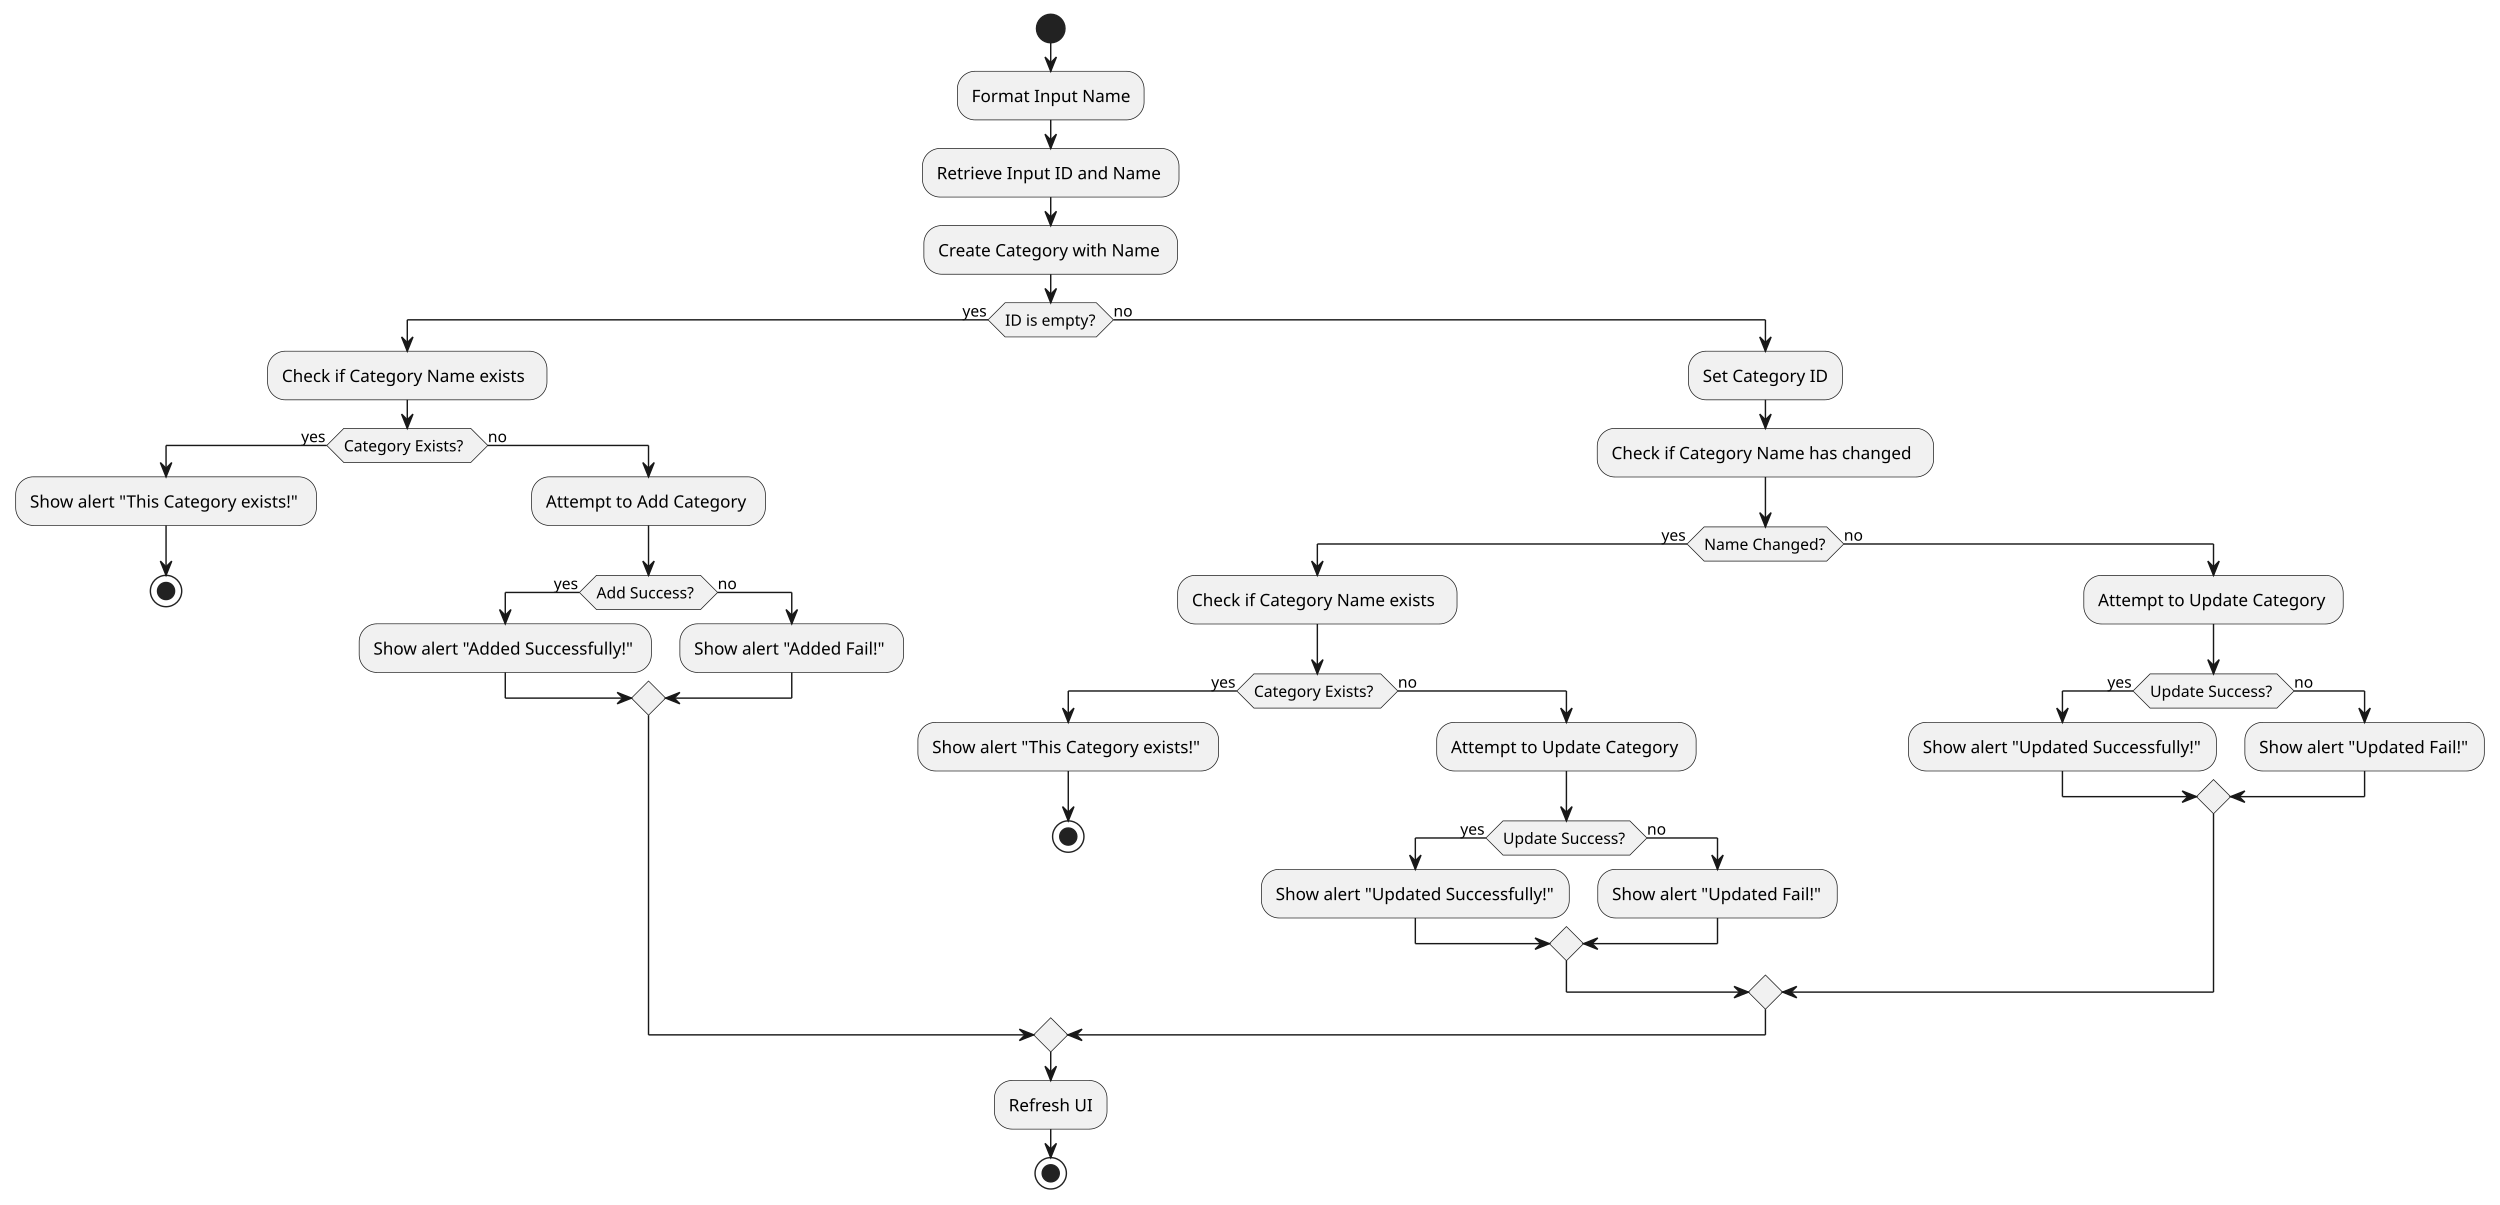
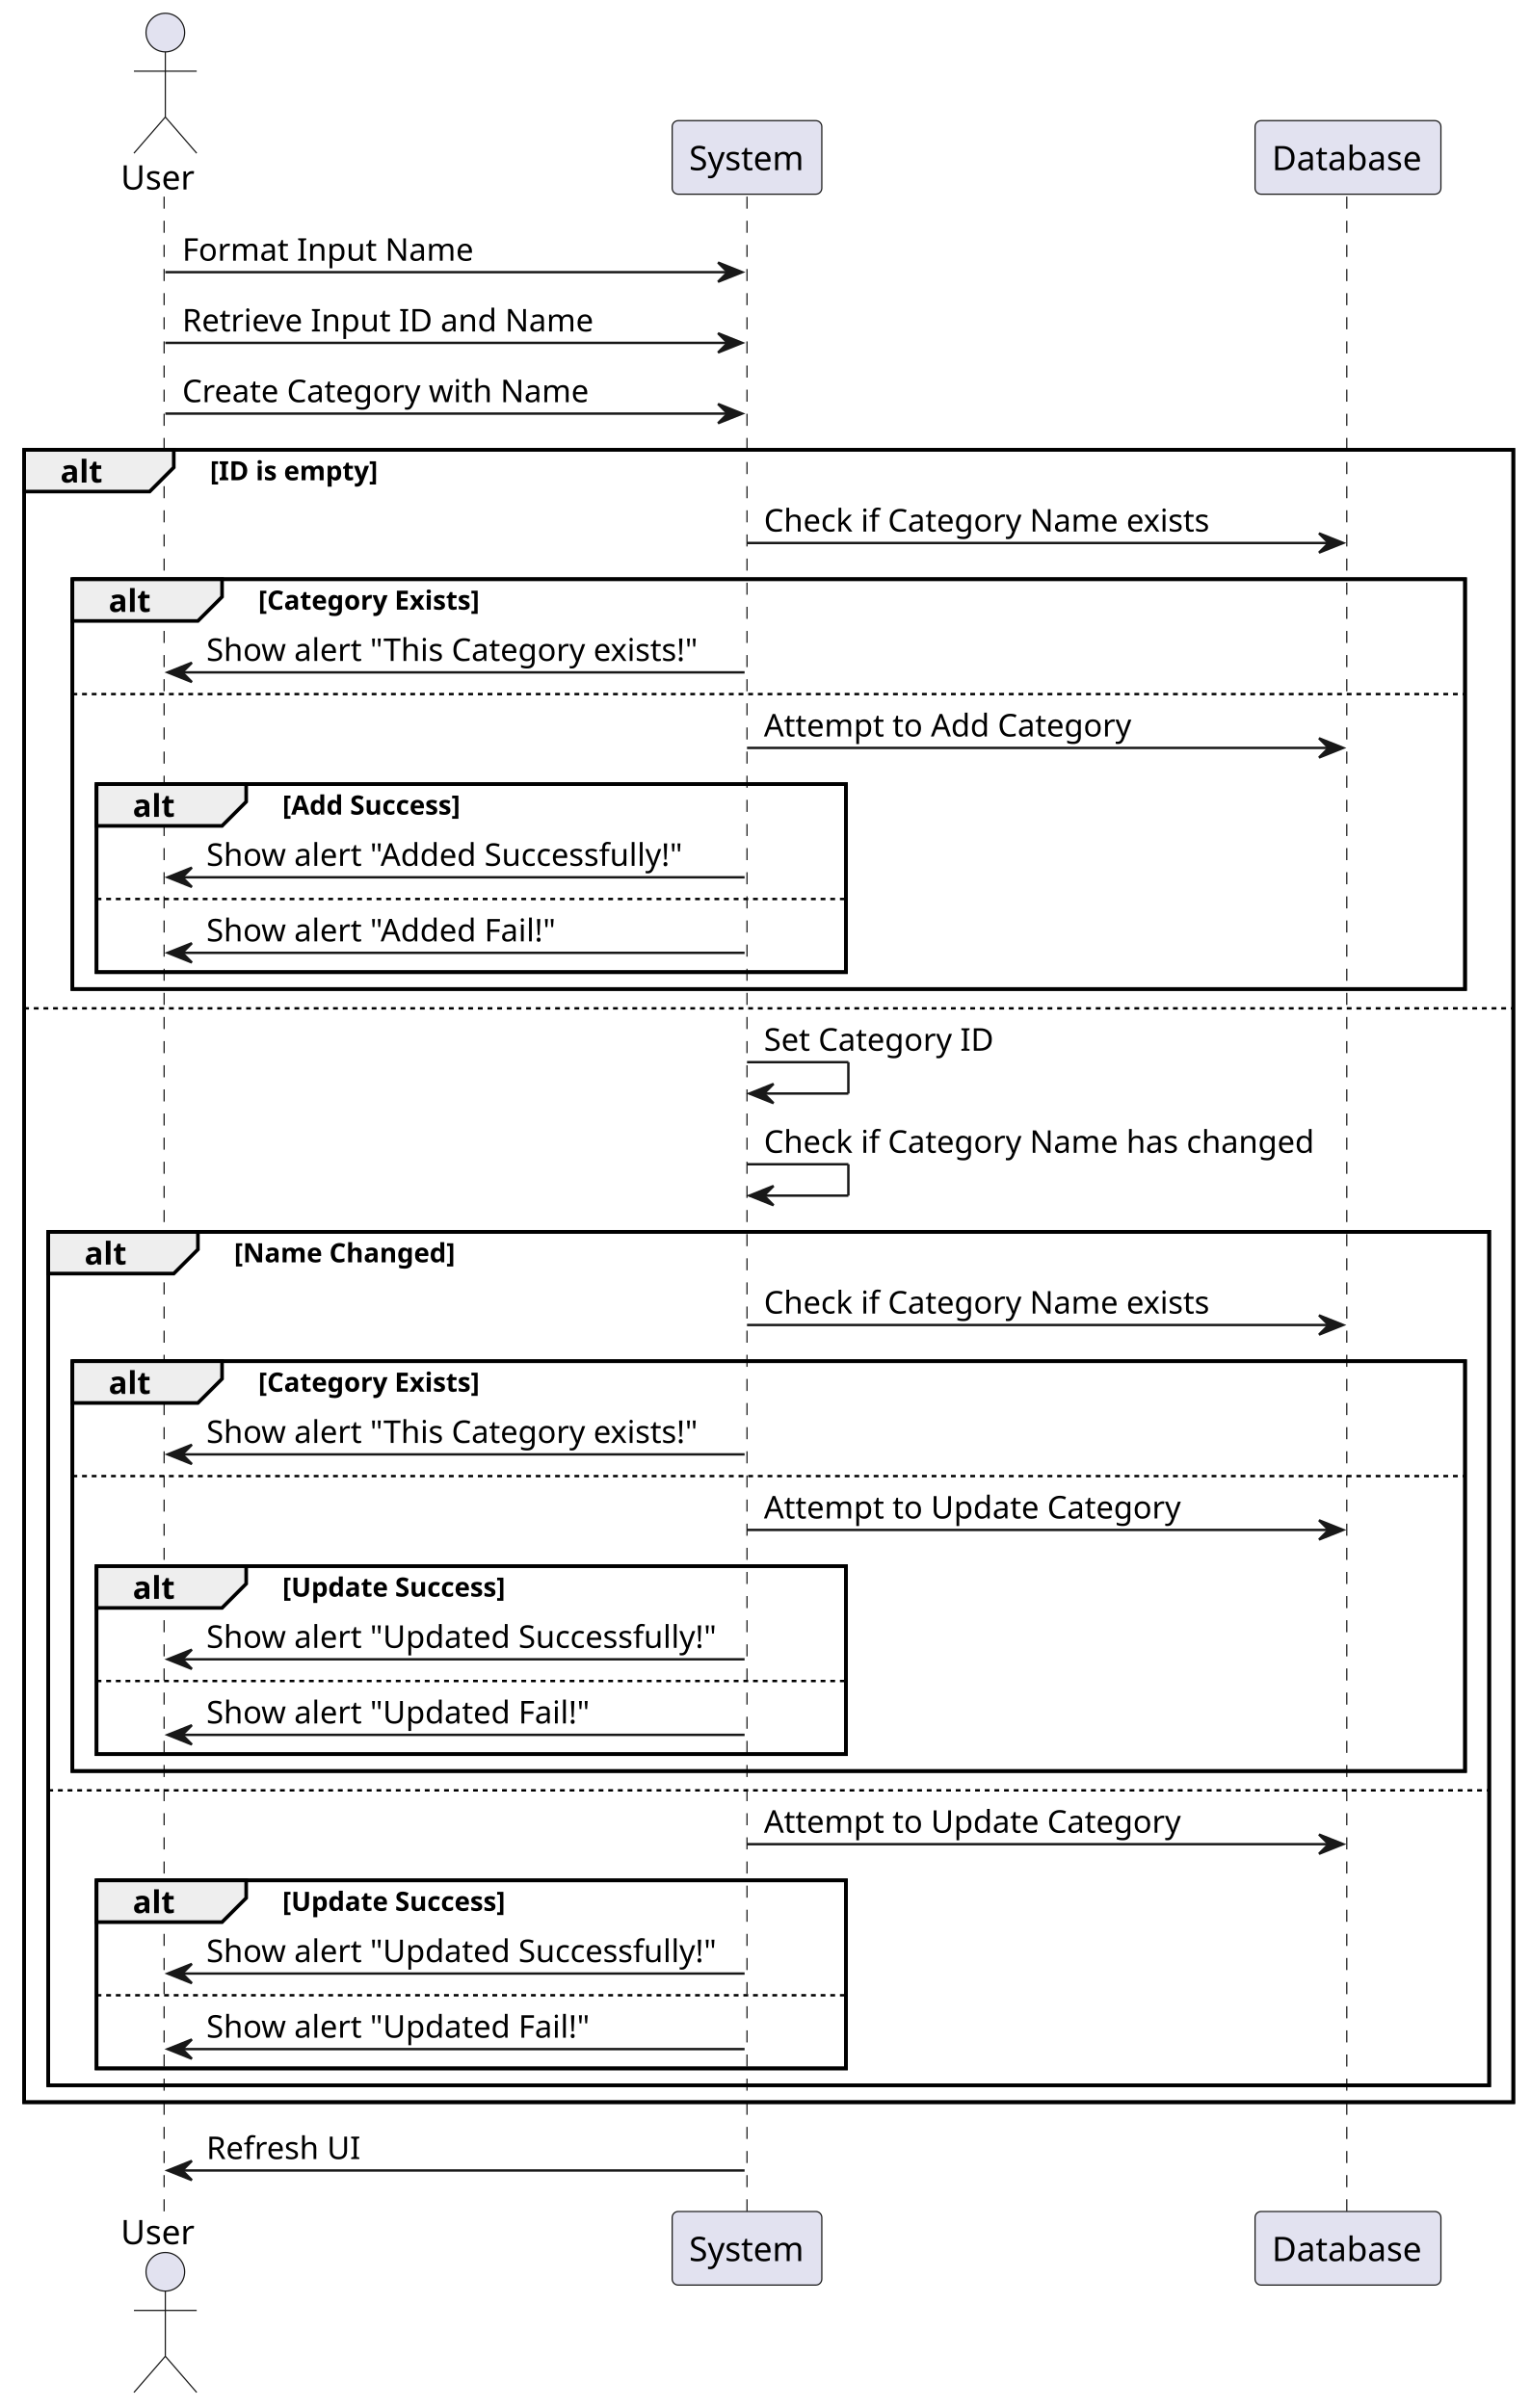
- <svg xmlns="http://www.w3.org/2000/svg" contentStyleType="text/css" height="845px" preserveAspectRatio="none" style="width:1754px;height:845px;background:#FFFFFF;" version="1.1" viewBox="0 0 1754 845" width="1754px" zoomAndPan="magnify">
+ <svg xmlns="http://www.w3.org/2000/svg" contentStyleType="text/css" height="998px" preserveAspectRatio="none" style="width:634px;height:998px;background:#FFFFFF;" version="1.1" viewBox="0 0 634 998" width="634px" zoomAndPan="magnify">
  <defs />
  <g>
-     <ellipse cx="737.188" cy="20" fill="#222222" rx="10" ry="10" style="stroke:#222222;stroke-width:1.0;" />
-     <rect fill="#F1F1F1" height="34.133" rx="12.5" ry="12.5" style="stroke:#181818;stroke-width:0.5;" width="131" x="671.688" y="50" />
-     <text fill="#000000" font-family="sans-serif" font-size="12" lengthAdjust="spacing" textLength="111" x="681.688" y="71.602">Format Input Name</text>
-     <rect fill="#F1F1F1" height="34.133" rx="12.5" ry="12.5" style="stroke:#181818;stroke-width:0.5;" width="180" x="647.188" y="104.133" />
-     <text fill="#000000" font-family="sans-serif" font-size="12" lengthAdjust="spacing" textLength="160" x="657.188" y="125.734">Retrieve Input ID and Name</text>
-     <rect fill="#F1F1F1" height="34.133" rx="12.5" ry="12.5" style="stroke:#181818;stroke-width:0.5;" width="178" x="648.188" y="158.266" />
-     <text fill="#000000" font-family="sans-serif" font-size="12" lengthAdjust="spacing" textLength="158" x="658.188" y="179.867">Create Category with Name</text>
-     <polygon fill="#F1F1F1" points="705.188,212.398,769.188,212.398,781.188,224.398,769.188,236.398,705.188,236.398,693.188,224.398,705.188,212.398" style="stroke:#181818;stroke-width:0.5;" />
-     <text fill="#000000" font-family="sans-serif" font-size="11" lengthAdjust="spacing" textLength="64" x="705.188" y="228.556">ID is empty?</text>
-     <text fill="#000000" font-family="sans-serif" font-size="11" lengthAdjust="spacing" textLength="18" x="675.188" y="222.078">yes</text>
-     <text fill="#000000" font-family="sans-serif" font-size="11" lengthAdjust="spacing" textLength="14" x="781.188" y="222.078">no</text>
-     <rect fill="#F1F1F1" height="34.133" rx="12.5" ry="12.5" style="stroke:#181818;stroke-width:0.5;" width="196" x="187.75" y="246.398" />
-     <text fill="#000000" font-family="sans-serif" font-size="12" lengthAdjust="spacing" textLength="176" x="197.75" y="268">Check if Category Name exists</text>
-     <polygon fill="#F1F1F1" points="241.25,300.531,330.25,300.531,342.25,312.531,330.25,324.531,241.25,324.531,229.25,312.531,241.25,300.531" style="stroke:#181818;stroke-width:0.5;" />
-     <text fill="#000000" font-family="sans-serif" font-size="11" lengthAdjust="spacing" textLength="89" x="241.25" y="316.688">Category Exists?</text>
-     <text fill="#000000" font-family="sans-serif" font-size="11" lengthAdjust="spacing" textLength="18" x="211.25" y="310.211">yes</text>
-     <text fill="#000000" font-family="sans-serif" font-size="11" lengthAdjust="spacing" textLength="14" x="342.25" y="310.211">no</text>
-     <rect fill="#F1F1F1" height="34.133" rx="12.5" ry="12.5" style="stroke:#181818;stroke-width:0.5;" width="211" x="11" y="334.531" />
-     <text fill="#000000" font-family="sans-serif" font-size="12" lengthAdjust="spacing" textLength="191" x="21" y="356.133">Show alert "This Category exists!"</text>
-     <ellipse cx="116.5" cy="414.664" fill="none" rx="11" ry="11" style="stroke:#222222;stroke-width:1.0;" />
-     <ellipse cx="116.5" cy="414.664" fill="#222222" rx="6" ry="6" style="stroke:#222222;stroke-width:1.0;" />
-     <rect fill="#F1F1F1" height="34.133" rx="12.5" ry="12.5" style="stroke:#181818;stroke-width:0.5;" width="164" x="373" y="334.531" />
-     <text fill="#000000" font-family="sans-serif" font-size="12" lengthAdjust="spacing" textLength="144" x="383" y="356.133">Attempt to Add Category</text>
-     <polygon fill="#F1F1F1" points="418.5,403.664,491.5,403.664,503.5,415.664,491.5,427.664,418.5,427.664,406.5,415.664,418.5,403.664" style="stroke:#181818;stroke-width:0.5;" />
-     <text fill="#000000" font-family="sans-serif" font-size="11" lengthAdjust="spacing" textLength="73" x="418.5" y="419.821">Add Success?</text>
-     <text fill="#000000" font-family="sans-serif" font-size="11" lengthAdjust="spacing" textLength="18" x="388.5" y="413.344">yes</text>
-     <text fill="#000000" font-family="sans-serif" font-size="11" lengthAdjust="spacing" textLength="14" x="503.5" y="413.344">no</text>
-     <rect fill="#F1F1F1" height="34.133" rx="12.5" ry="12.5" style="stroke:#181818;stroke-width:0.5;" width="205" x="252" y="437.664" />
-     <text fill="#000000" font-family="sans-serif" font-size="12" lengthAdjust="spacing" textLength="185" x="262" y="459.266">Show alert "Added Successfully!"</text>
-     <rect fill="#F1F1F1" height="34.133" rx="12.5" ry="12.5" style="stroke:#181818;stroke-width:0.5;" width="157" x="477" y="437.664" />
-     <text fill="#000000" font-family="sans-serif" font-size="12" lengthAdjust="spacing" textLength="137" x="487" y="459.266">Show alert "Added Fail!"</text>
-     <polygon fill="#F1F1F1" points="455,477.797,467,489.797,455,501.797,443,489.797,455,477.797" style="stroke:#181818;stroke-width:0.5;" />
-     <rect fill="#F1F1F1" height="34.133" rx="12.5" ry="12.5" style="stroke:#181818;stroke-width:0.5;" width="108" x="1184.625" y="246.398" />
-     <text fill="#000000" font-family="sans-serif" font-size="12" lengthAdjust="spacing" textLength="88" x="1194.625" y="268">Set Category ID</text>
-     <rect fill="#F1F1F1" height="34.133" rx="12.5" ry="12.5" style="stroke:#181818;stroke-width:0.5;" width="236" x="1120.625" y="300.531" />
-     <text fill="#000000" font-family="sans-serif" font-size="12" lengthAdjust="spacing" textLength="216" x="1130.625" y="322.133">Check if Category Name has changed</text>
-     <polygon fill="#F1F1F1" points="1195.625,369.664,1281.625,369.664,1293.625,381.664,1281.625,393.664,1195.625,393.664,1183.625,381.664,1195.625,369.664" style="stroke:#181818;stroke-width:0.5;" />
-     <text fill="#000000" font-family="sans-serif" font-size="11" lengthAdjust="spacing" textLength="86" x="1195.625" y="385.821">Name Changed?</text>
-     <text fill="#000000" font-family="sans-serif" font-size="11" lengthAdjust="spacing" textLength="18" x="1165.625" y="379.344">yes</text>
-     <text fill="#000000" font-family="sans-serif" font-size="11" lengthAdjust="spacing" textLength="14" x="1293.625" y="379.344">no</text>
-     <rect fill="#F1F1F1" height="34.133" rx="12.5" ry="12.5" style="stroke:#181818;stroke-width:0.5;" width="196" x="826.25" y="403.664" />
-     <text fill="#000000" font-family="sans-serif" font-size="12" lengthAdjust="spacing" textLength="176" x="836.25" y="425.266">Check if Category Name exists</text>
-     <polygon fill="#F1F1F1" points="879.75,472.797,968.75,472.797,980.75,484.797,968.75,496.797,879.75,496.797,867.75,484.797,879.75,472.797" style="stroke:#181818;stroke-width:0.5;" />
-     <text fill="#000000" font-family="sans-serif" font-size="11" lengthAdjust="spacing" textLength="89" x="879.75" y="488.954">Category Exists?</text>
-     <text fill="#000000" font-family="sans-serif" font-size="11" lengthAdjust="spacing" textLength="18" x="849.75" y="482.477">yes</text>
-     <text fill="#000000" font-family="sans-serif" font-size="11" lengthAdjust="spacing" textLength="14" x="980.75" y="482.477">no</text>
-     <rect fill="#F1F1F1" height="34.133" rx="12.5" ry="12.5" style="stroke:#181818;stroke-width:0.5;" width="211" x="644" y="506.797" />
-     <text fill="#000000" font-family="sans-serif" font-size="12" lengthAdjust="spacing" textLength="191" x="654" y="528.398">Show alert "This Category exists!"</text>
-     <ellipse cx="749.5" cy="586.93" fill="none" rx="11" ry="11" style="stroke:#222222;stroke-width:1.0;" />
-     <ellipse cx="749.5" cy="586.93" fill="#222222" rx="6" ry="6" style="stroke:#222222;stroke-width:1.0;" />
-     <rect fill="#F1F1F1" height="34.133" rx="12.5" ry="12.5" style="stroke:#181818;stroke-width:0.5;" width="182" x="1008" y="506.797" />
-     <text fill="#000000" font-family="sans-serif" font-size="12" lengthAdjust="spacing" textLength="162" x="1018" y="528.398">Attempt to Update Category</text>
-     <polygon fill="#F1F1F1" points="1054.5,575.93,1143.5,575.93,1155.5,587.93,1143.5,599.93,1054.5,599.93,1042.5,587.93,1054.5,575.93" style="stroke:#181818;stroke-width:0.5;" />
-     <text fill="#000000" font-family="sans-serif" font-size="11" lengthAdjust="spacing" textLength="89" x="1054.5" y="592.087">Update Success?</text>
-     <text fill="#000000" font-family="sans-serif" font-size="11" lengthAdjust="spacing" textLength="18" x="1024.5" y="585.609">yes</text>
-     <text fill="#000000" font-family="sans-serif" font-size="11" lengthAdjust="spacing" textLength="14" x="1155.5" y="585.609">no</text>
-     <rect fill="#F1F1F1" height="34.133" rx="12.5" ry="12.5" style="stroke:#181818;stroke-width:0.5;" width="216" x="885" y="609.93" />
-     <text fill="#000000" font-family="sans-serif" font-size="12" lengthAdjust="spacing" textLength="196" x="895" y="631.531">Show alert "Updated Successfully!"</text>
-     <rect fill="#F1F1F1" height="34.133" rx="12.5" ry="12.5" style="stroke:#181818;stroke-width:0.5;" width="168" x="1121" y="609.93" />
-     <text fill="#000000" font-family="sans-serif" font-size="12" lengthAdjust="spacing" textLength="148" x="1131" y="631.531">Show alert "Updated Fail!"</text>
-     <polygon fill="#F1F1F1" points="1099,650.062,1111,662.062,1099,674.062,1087,662.062,1099,650.062" style="stroke:#181818;stroke-width:0.5;" />
-     <rect fill="#F1F1F1" height="34.133" rx="12.5" ry="12.5" style="stroke:#181818;stroke-width:0.5;" width="182" x="1462" y="403.664" />
-     <text fill="#000000" font-family="sans-serif" font-size="12" lengthAdjust="spacing" textLength="162" x="1472" y="425.266">Attempt to Update Category</text>
-     <polygon fill="#F1F1F1" points="1508.5,472.797,1597.5,472.797,1609.5,484.797,1597.5,496.797,1508.5,496.797,1496.5,484.797,1508.5,472.797" style="stroke:#181818;stroke-width:0.5;" />
-     <text fill="#000000" font-family="sans-serif" font-size="11" lengthAdjust="spacing" textLength="89" x="1508.5" y="488.954">Update Success?</text>
-     <text fill="#000000" font-family="sans-serif" font-size="11" lengthAdjust="spacing" textLength="18" x="1478.5" y="482.477">yes</text>
-     <text fill="#000000" font-family="sans-serif" font-size="11" lengthAdjust="spacing" textLength="14" x="1609.5" y="482.477">no</text>
-     <rect fill="#F1F1F1" height="34.133" rx="12.5" ry="12.5" style="stroke:#181818;stroke-width:0.5;" width="216" x="1339" y="506.797" />
-     <text fill="#000000" font-family="sans-serif" font-size="12" lengthAdjust="spacing" textLength="196" x="1349" y="528.398">Show alert "Updated Successfully!"</text>
-     <rect fill="#F1F1F1" height="34.133" rx="12.5" ry="12.5" style="stroke:#181818;stroke-width:0.5;" width="168" x="1575" y="506.797" />
-     <text fill="#000000" font-family="sans-serif" font-size="12" lengthAdjust="spacing" textLength="148" x="1585" y="528.398">Show alert "Updated Fail!"</text>
-     <polygon fill="#F1F1F1" points="1553,546.93,1565,558.93,1553,570.93,1541,558.93,1553,546.93" style="stroke:#181818;stroke-width:0.5;" />
-     <polygon fill="#F1F1F1" points="1238.625,684.062,1250.625,696.062,1238.625,708.062,1226.625,696.062,1238.625,684.062" style="stroke:#181818;stroke-width:0.5;" />
-     <polygon fill="#F1F1F1" points="737.188,714.062,749.188,726.062,737.188,738.062,725.188,726.062,737.188,714.062" style="stroke:#181818;stroke-width:0.5;" />
-     <rect fill="#F1F1F1" height="34.133" rx="12.5" ry="12.5" style="stroke:#181818;stroke-width:0.5;" width="79" x="697.688" y="758.062" />
-     <text fill="#000000" font-family="sans-serif" font-size="12" lengthAdjust="spacing" textLength="59" x="707.688" y="779.664">Refresh UI</text>
-     <ellipse cx="737.188" cy="823.195" fill="none" rx="11" ry="11" style="stroke:#222222;stroke-width:1.0;" />
-     <ellipse cx="737.188" cy="823.195" fill="#222222" rx="6" ry="6" style="stroke:#222222;stroke-width:1.0;" />
-     <line style="stroke:#181818;stroke-width:1.0;" x1="737.188" x2="737.188" y1="30" y2="50" />
-     <polygon fill="#181818" points="733.188,40,737.188,50,741.188,40,737.188,44" style="stroke:#181818;stroke-width:1.0;" />
-     <line style="stroke:#181818;stroke-width:1.0;" x1="737.188" x2="737.188" y1="84.133" y2="104.133" />
-     <polygon fill="#181818" points="733.188,94.133,737.188,104.133,741.188,94.133,737.188,98.133" style="stroke:#181818;stroke-width:1.0;" />
-     <line style="stroke:#181818;stroke-width:1.0;" x1="737.188" x2="737.188" y1="138.266" y2="158.266" />
-     <polygon fill="#181818" points="733.188,148.266,737.188,158.266,741.188,148.266,737.188,152.266" style="stroke:#181818;stroke-width:1.0;" />
-     <line style="stroke:#181818;stroke-width:1.0;" x1="116.5" x2="116.5" y1="368.664" y2="403.664" />
-     <polygon fill="#181818" points="112.5,393.664,116.5,403.664,120.5,393.664,116.5,397.664" style="stroke:#181818;stroke-width:1.0;" />
-     <line style="stroke:#181818;stroke-width:1.0;" x1="406.5" x2="354.5" y1="415.664" y2="415.664" />
-     <line style="stroke:#181818;stroke-width:1.0;" x1="354.5" x2="354.5" y1="415.664" y2="437.664" />
-     <polygon fill="#181818" points="350.5,427.664,354.5,437.664,358.5,427.664,354.5,431.664" style="stroke:#181818;stroke-width:1.0;" />
-     <line style="stroke:#181818;stroke-width:1.0;" x1="503.5" x2="555.5" y1="415.664" y2="415.664" />
-     <line style="stroke:#181818;stroke-width:1.0;" x1="555.5" x2="555.5" y1="415.664" y2="437.664" />
-     <polygon fill="#181818" points="551.5,427.664,555.5,437.664,559.5,427.664,555.5,431.664" style="stroke:#181818;stroke-width:1.0;" />
-     <line style="stroke:#181818;stroke-width:1.0;" x1="354.5" x2="354.5" y1="471.797" y2="489.797" />
-     <line style="stroke:#181818;stroke-width:1.0;" x1="354.5" x2="443" y1="489.797" y2="489.797" />
-     <polygon fill="#181818" points="433,485.797,443,489.797,433,493.797,437,489.797" style="stroke:#181818;stroke-width:1.0;" />
-     <line style="stroke:#181818;stroke-width:1.0;" x1="555.5" x2="555.5" y1="471.797" y2="489.797" />
-     <line style="stroke:#181818;stroke-width:1.0;" x1="555.5" x2="467" y1="489.797" y2="489.797" />
-     <polygon fill="#181818" points="477,485.797,467,489.797,477,493.797,473,489.797" style="stroke:#181818;stroke-width:1.0;" />
-     <line style="stroke:#181818;stroke-width:1.0;" x1="455" x2="455" y1="368.664" y2="403.664" />
-     <polygon fill="#181818" points="451,393.664,455,403.664,459,393.664,455,397.664" style="stroke:#181818;stroke-width:1.0;" />
-     <line style="stroke:#181818;stroke-width:1.0;" x1="229.25" x2="116.5" y1="312.531" y2="312.531" />
-     <line style="stroke:#181818;stroke-width:1.0;" x1="116.5" x2="116.5" y1="312.531" y2="334.531" />
-     <polygon fill="#181818" points="112.5,324.531,116.5,334.531,120.5,324.531,116.5,328.531" style="stroke:#181818;stroke-width:1.0;" />
-     <line style="stroke:#181818;stroke-width:1.0;" x1="342.25" x2="455" y1="312.531" y2="312.531" />
-     <line style="stroke:#181818;stroke-width:1.0;" x1="455" x2="455" y1="312.531" y2="334.531" />
-     <polygon fill="#181818" points="451,324.531,455,334.531,459,324.531,455,328.531" style="stroke:#181818;stroke-width:1.0;" />
-     <line style="stroke:#181818;stroke-width:1.0;" x1="455" x2="455" y1="501.797" y2="726.062" />
-     <line style="stroke:#181818;stroke-width:1.0;" x1="455" x2="725.188" y1="726.062" y2="726.062" />
-     <polygon fill="#181818" points="715.188,722.062,725.188,726.062,715.188,730.062,719.188,726.062" style="stroke:#181818;stroke-width:1.0;" />
-     <line style="stroke:#181818;stroke-width:1.0;" x1="285.75" x2="285.75" y1="280.531" y2="300.531" />
-     <polygon fill="#181818" points="281.75,290.531,285.75,300.531,289.75,290.531,285.75,294.531" style="stroke:#181818;stroke-width:1.0;" />
-     <line style="stroke:#181818;stroke-width:1.0;" x1="1238.625" x2="1238.625" y1="280.531" y2="300.531" />
-     <polygon fill="#181818" points="1234.625,290.531,1238.625,300.531,1242.625,290.531,1238.625,294.531" style="stroke:#181818;stroke-width:1.0;" />
-     <line style="stroke:#181818;stroke-width:1.0;" x1="749.5" x2="749.5" y1="540.93" y2="575.93" />
-     <polygon fill="#181818" points="745.5,565.93,749.5,575.93,753.5,565.93,749.5,569.93" style="stroke:#181818;stroke-width:1.0;" />
-     <line style="stroke:#181818;stroke-width:1.0;" x1="1042.5" x2="993" y1="587.93" y2="587.93" />
-     <line style="stroke:#181818;stroke-width:1.0;" x1="993" x2="993" y1="587.93" y2="609.93" />
-     <polygon fill="#181818" points="989,599.93,993,609.93,997,599.93,993,603.93" style="stroke:#181818;stroke-width:1.0;" />
-     <line style="stroke:#181818;stroke-width:1.0;" x1="1155.5" x2="1205" y1="587.93" y2="587.93" />
-     <line style="stroke:#181818;stroke-width:1.0;" x1="1205" x2="1205" y1="587.93" y2="609.93" />
-     <polygon fill="#181818" points="1201,599.93,1205,609.93,1209,599.93,1205,603.93" style="stroke:#181818;stroke-width:1.0;" />
-     <line style="stroke:#181818;stroke-width:1.0;" x1="993" x2="993" y1="644.062" y2="662.062" />
-     <line style="stroke:#181818;stroke-width:1.0;" x1="993" x2="1087" y1="662.062" y2="662.062" />
-     <polygon fill="#181818" points="1077,658.062,1087,662.062,1077,666.062,1081,662.062" style="stroke:#181818;stroke-width:1.0;" />
-     <line style="stroke:#181818;stroke-width:1.0;" x1="1205" x2="1205" y1="644.062" y2="662.062" />
-     <line style="stroke:#181818;stroke-width:1.0;" x1="1205" x2="1111" y1="662.062" y2="662.062" />
-     <polygon fill="#181818" points="1121,658.062,1111,662.062,1121,666.062,1117,662.062" style="stroke:#181818;stroke-width:1.0;" />
-     <line style="stroke:#181818;stroke-width:1.0;" x1="1099" x2="1099" y1="540.93" y2="575.93" />
-     <polygon fill="#181818" points="1095,565.93,1099,575.93,1103,565.93,1099,569.93" style="stroke:#181818;stroke-width:1.0;" />
-     <line style="stroke:#181818;stroke-width:1.0;" x1="867.75" x2="749.5" y1="484.797" y2="484.797" />
-     <line style="stroke:#181818;stroke-width:1.0;" x1="749.5" x2="749.5" y1="484.797" y2="506.797" />
-     <polygon fill="#181818" points="745.5,496.797,749.5,506.797,753.5,496.797,749.5,500.797" style="stroke:#181818;stroke-width:1.0;" />
-     <line style="stroke:#181818;stroke-width:1.0;" x1="980.75" x2="1099" y1="484.797" y2="484.797" />
-     <line style="stroke:#181818;stroke-width:1.0;" x1="1099" x2="1099" y1="484.797" y2="506.797" />
-     <polygon fill="#181818" points="1095,496.797,1099,506.797,1103,496.797,1099,500.797" style="stroke:#181818;stroke-width:1.0;" />
-     <line style="stroke:#181818;stroke-width:1.0;" x1="1099" x2="1099" y1="674.062" y2="696.062" />
-     <line style="stroke:#181818;stroke-width:1.0;" x1="1099" x2="1226.625" y1="696.062" y2="696.062" />
-     <polygon fill="#181818" points="1216.625,692.062,1226.625,696.062,1216.625,700.062,1220.625,696.062" style="stroke:#181818;stroke-width:1.0;" />
-     <line style="stroke:#181818;stroke-width:1.0;" x1="924.25" x2="924.25" y1="437.797" y2="472.797" />
-     <polygon fill="#181818" points="920.25,462.797,924.25,472.797,928.25,462.797,924.25,466.797" style="stroke:#181818;stroke-width:1.0;" />
-     <line style="stroke:#181818;stroke-width:1.0;" x1="1496.5" x2="1447" y1="484.797" y2="484.797" />
-     <line style="stroke:#181818;stroke-width:1.0;" x1="1447" x2="1447" y1="484.797" y2="506.797" />
-     <polygon fill="#181818" points="1443,496.797,1447,506.797,1451,496.797,1447,500.797" style="stroke:#181818;stroke-width:1.0;" />
-     <line style="stroke:#181818;stroke-width:1.0;" x1="1609.5" x2="1659" y1="484.797" y2="484.797" />
-     <line style="stroke:#181818;stroke-width:1.0;" x1="1659" x2="1659" y1="484.797" y2="506.797" />
-     <polygon fill="#181818" points="1655,496.797,1659,506.797,1663,496.797,1659,500.797" style="stroke:#181818;stroke-width:1.0;" />
-     <line style="stroke:#181818;stroke-width:1.0;" x1="1447" x2="1447" y1="540.93" y2="558.93" />
-     <line style="stroke:#181818;stroke-width:1.0;" x1="1447" x2="1541" y1="558.93" y2="558.93" />
-     <polygon fill="#181818" points="1531,554.93,1541,558.93,1531,562.93,1535,558.93" style="stroke:#181818;stroke-width:1.0;" />
-     <line style="stroke:#181818;stroke-width:1.0;" x1="1659" x2="1659" y1="540.93" y2="558.93" />
-     <line style="stroke:#181818;stroke-width:1.0;" x1="1659" x2="1565" y1="558.93" y2="558.93" />
-     <polygon fill="#181818" points="1575,554.93,1565,558.93,1575,562.93,1571,558.93" style="stroke:#181818;stroke-width:1.0;" />
-     <line style="stroke:#181818;stroke-width:1.0;" x1="1553" x2="1553" y1="437.797" y2="472.797" />
-     <polygon fill="#181818" points="1549,462.797,1553,472.797,1557,462.797,1553,466.797" style="stroke:#181818;stroke-width:1.0;" />
-     <line style="stroke:#181818;stroke-width:1.0;" x1="1183.625" x2="924.25" y1="381.664" y2="381.664" />
-     <line style="stroke:#181818;stroke-width:1.0;" x1="924.25" x2="924.25" y1="381.664" y2="403.664" />
-     <polygon fill="#181818" points="920.25,393.664,924.25,403.664,928.25,393.664,924.25,397.664" style="stroke:#181818;stroke-width:1.0;" />
-     <line style="stroke:#181818;stroke-width:1.0;" x1="1293.625" x2="1553" y1="381.664" y2="381.664" />
-     <line style="stroke:#181818;stroke-width:1.0;" x1="1553" x2="1553" y1="381.664" y2="403.664" />
-     <polygon fill="#181818" points="1549,393.664,1553,403.664,1557,393.664,1553,397.664" style="stroke:#181818;stroke-width:1.0;" />
-     <line style="stroke:#181818;stroke-width:1.0;" x1="1553" x2="1553" y1="570.93" y2="696.062" />
-     <line style="stroke:#181818;stroke-width:1.0;" x1="1553" x2="1250.625" y1="696.062" y2="696.062" />
-     <polygon fill="#181818" points="1260.625,692.062,1250.625,696.062,1260.625,700.062,1256.625,696.062" style="stroke:#181818;stroke-width:1.0;" />
-     <line style="stroke:#181818;stroke-width:1.0;" x1="1238.625" x2="1238.625" y1="334.664" y2="369.664" />
-     <polygon fill="#181818" points="1234.625,359.664,1238.625,369.664,1242.625,359.664,1238.625,363.664" style="stroke:#181818;stroke-width:1.0;" />
-     <line style="stroke:#181818;stroke-width:1.0;" x1="693.188" x2="285.75" y1="224.398" y2="224.398" />
-     <line style="stroke:#181818;stroke-width:1.0;" x1="285.75" x2="285.75" y1="224.398" y2="246.398" />
-     <polygon fill="#181818" points="281.75,236.398,285.75,246.398,289.75,236.398,285.75,240.398" style="stroke:#181818;stroke-width:1.0;" />
-     <line style="stroke:#181818;stroke-width:1.0;" x1="781.188" x2="1238.625" y1="224.398" y2="224.398" />
-     <line style="stroke:#181818;stroke-width:1.0;" x1="1238.625" x2="1238.625" y1="224.398" y2="246.398" />
-     <polygon fill="#181818" points="1234.625,236.398,1238.625,246.398,1242.625,236.398,1238.625,240.398" style="stroke:#181818;stroke-width:1.0;" />
-     <line style="stroke:#181818;stroke-width:1.0;" x1="1238.625" x2="1238.625" y1="708.062" y2="726.062" />
-     <line style="stroke:#181818;stroke-width:1.0;" x1="1238.625" x2="749.188" y1="726.062" y2="726.062" />
-     <polygon fill="#181818" points="759.188,722.062,749.188,726.062,759.188,730.062,755.188,726.062" style="stroke:#181818;stroke-width:1.0;" />
-     <line style="stroke:#181818;stroke-width:1.0;" x1="737.188" x2="737.188" y1="192.398" y2="212.398" />
-     <polygon fill="#181818" points="733.188,202.398,737.188,212.398,741.188,202.398,737.188,206.398" style="stroke:#181818;stroke-width:1.0;" />
-     <line style="stroke:#181818;stroke-width:1.0;" x1="737.188" x2="737.188" y1="738.062" y2="758.062" />
-     <polygon fill="#181818" points="733.188,748.062,737.188,758.062,741.188,748.062,737.188,752.062" style="stroke:#181818;stroke-width:1.0;" />
-     <line style="stroke:#181818;stroke-width:1.0;" x1="737.188" x2="737.188" y1="792.195" y2="812.195" />
-     <polygon fill="#181818" points="733.188,802.195,737.188,812.195,741.188,802.195,737.188,806.195" style="stroke:#181818;stroke-width:1.0;" />
+     <rect fill="none" height="684.832" style="stroke:#000000;stroke-width:1.5;" width="617" x="10" y="186.42" />
+     <rect fill="none" height="169.863" style="stroke:#000000;stroke-width:1.5;" width="577" x="30" y="240.041" />
+     <rect fill="none" height="77.932" style="stroke:#000000;stroke-width:1.5;" width="310.5" x="40" y="324.973" />
+     <rect fill="none" height="353.727" style="stroke:#000000;stroke-width:1.5;" width="597" x="20" y="510.525" />
+     <rect fill="none" height="169.863" style="stroke:#000000;stroke-width:1.5;" width="577" x="30" y="564.146" />
+     <rect fill="none" height="77.932" style="stroke:#000000;stroke-width:1.5;" width="310.5" x="40" y="649.078" />
+     <rect fill="none" height="77.932" style="stroke:#000000;stroke-width:1.5;" width="310.5" x="40" y="779.32" />
+     <line style="stroke:#181818;stroke-width:0.5;stroke-dasharray:5.0,5.0;" x1="68" x2="68" y1="81.488" y2="917.562" />
+     <line style="stroke:#181818;stroke-width:0.5;stroke-dasharray:5.0,5.0;" x1="309.5" x2="309.5" y1="81.488" y2="917.562" />
+     <line style="stroke:#181818;stroke-width:0.5;stroke-dasharray:5.0,5.0;" x1="558" x2="558" y1="81.488" y2="917.562" />
+     <text fill="#000000" font-family="sans-serif" font-size="14" lengthAdjust="spacing" textLength="31" x="50" y="78.535">User</text>
+     <ellipse cx="68.5" cy="13.5" fill="#E2E2F0" rx="8" ry="8" style="stroke:#181818;stroke-width:0.5;" />
+     <path d="M68.5,21.5 L68.5,48.5 M55.5,29.5 L81.5,29.5 M68.5,48.5 L55.5,63.5 M68.5,48.5 L81.5,63.5 " fill="none" style="stroke:#181818;stroke-width:0.5;" />
+     <text fill="#000000" font-family="sans-serif" font-size="14" lengthAdjust="spacing" textLength="31" x="50" y="930.098">User</text>
+     <ellipse cx="68.5" cy="941.551" fill="#E2E2F0" rx="8" ry="8" style="stroke:#181818;stroke-width:0.5;" />
+     <path d="M68.5,949.551 L68.5,976.551 M55.5,957.551 L81.5,957.551 M68.5,976.551 L55.5,991.551 M68.5,976.551 L81.5,991.551 " fill="none" style="stroke:#181818;stroke-width:0.5;" />
+     <rect fill="#E2E2F0" height="30.488" rx="2.5" ry="2.5" style="stroke:#181818;stroke-width:0.5;" width="62" x="278.5" y="50" />
+     <text fill="#000000" font-family="sans-serif" font-size="14" lengthAdjust="spacing" textLength="48" x="285.5" y="70.535">System</text>
+     <rect fill="#E2E2F0" height="30.488" rx="2.5" ry="2.5" style="stroke:#181818;stroke-width:0.5;" width="62" x="278.5" y="916.562" />
+     <text fill="#000000" font-family="sans-serif" font-size="14" lengthAdjust="spacing" textLength="48" x="285.5" y="937.098">System</text>
+     <rect fill="#E2E2F0" height="30.488" rx="2.5" ry="2.5" style="stroke:#181818;stroke-width:0.5;" width="77" x="520" y="50" />
+     <text fill="#000000" font-family="sans-serif" font-size="14" lengthAdjust="spacing" textLength="63" x="527" y="70.535">Database</text>
+     <rect fill="#E2E2F0" height="30.488" rx="2.5" ry="2.5" style="stroke:#181818;stroke-width:0.5;" width="77" x="520" y="916.562" />
+     <text fill="#000000" font-family="sans-serif" font-size="14" lengthAdjust="spacing" textLength="63" x="527" y="937.098">Database</text>
+     <polygon fill="#181818" points="297.5,108.799,307.5,112.799,297.5,116.799,301.5,112.799" style="stroke:#181818;stroke-width:1.0;" />
+     <line style="stroke:#181818;stroke-width:1.0;" x1="68.5" x2="303.5" y1="112.799" y2="112.799" />
+     <text fill="#000000" font-family="sans-serif" font-size="13" lengthAdjust="spacing" textLength="121" x="75.5" y="108.057">Format Input Name</text>
+     <polygon fill="#181818" points="297.5,138.109,307.5,142.109,297.5,146.109,301.5,142.109" style="stroke:#181818;stroke-width:1.0;" />
+     <line style="stroke:#181818;stroke-width:1.0;" x1="68.5" x2="303.5" y1="142.109" y2="142.109" />
+     <text fill="#000000" font-family="sans-serif" font-size="13" lengthAdjust="spacing" textLength="172" x="75.5" y="137.367">Retrieve Input ID and Name</text>
+     <polygon fill="#181818" points="297.5,167.42,307.5,171.42,297.5,175.42,301.5,171.42" style="stroke:#181818;stroke-width:1.0;" />
+     <line style="stroke:#181818;stroke-width:1.0;" x1="68.5" x2="303.5" y1="171.42" y2="171.42" />
+     <text fill="#000000" font-family="sans-serif" font-size="13" lengthAdjust="spacing" textLength="171" x="75.5" y="166.678">Create Category with Name</text>
+     <path d="M10,186.42 L72,186.42 L72,193.731 L62,203.731 L10,203.731 L10,186.42 " fill="#EEEEEE" style="stroke:#000000;stroke-width:1.5;" />
+     <rect fill="none" height="684.832" style="stroke:#000000;stroke-width:1.5;" width="617" x="10" y="186.42" />
+     <text fill="#000000" font-family="sans-serif" font-size="13" font-weight="bold" lengthAdjust="spacing" textLength="17" x="25" y="199.988">alt</text>
+     <text fill="#000000" font-family="sans-serif" font-size="11" font-weight="bold" lengthAdjust="spacing" textLength="73" x="87" y="199.055">[ID is empty]</text>
+     <polygon fill="#181818" points="546.5,221.041,556.5,225.041,546.5,229.041,550.5,225.041" style="stroke:#181818;stroke-width:1.0;" />
+     <line style="stroke:#181818;stroke-width:1.0;" x1="309.5" x2="552.5" y1="225.041" y2="225.041" />
+     <text fill="#000000" font-family="sans-serif" font-size="13" lengthAdjust="spacing" textLength="194" x="316.5" y="220.299">Check if Category Name exists</text>
+     <path d="M30,240.041 L92,240.041 L92,247.352 L82,257.352 L30,257.352 L30,240.041 " fill="#EEEEEE" style="stroke:#000000;stroke-width:1.5;" />
+     <rect fill="none" height="169.863" style="stroke:#000000;stroke-width:1.5;" width="577" x="30" y="240.041" />
+     <text fill="#000000" font-family="sans-serif" font-size="13" font-weight="bold" lengthAdjust="spacing" textLength="17" x="45" y="253.609">alt</text>
+     <text fill="#000000" font-family="sans-serif" font-size="11" font-weight="bold" lengthAdjust="spacing" textLength="94" x="107" y="252.676">[Category Exists]</text>
+     <polygon fill="#181818" points="79.5,274.662,69.5,278.662,79.5,282.662,75.5,278.662" style="stroke:#181818;stroke-width:1.0;" />
+     <line style="stroke:#181818;stroke-width:1.0;" x1="73.5" x2="308.5" y1="278.662" y2="278.662" />
+     <text fill="#000000" font-family="sans-serif" font-size="13" lengthAdjust="spacing" textLength="212" x="85.5" y="273.92">Show alert "This Category exists!"</text>
+     <line style="stroke:#000000;stroke-width:1.0;stroke-dasharray:2.0,2.0;" x1="30" x2="607" y1="287.662" y2="287.662" />
+     <polygon fill="#181818" points="546.5,305.973,556.5,309.973,546.5,313.973,550.5,309.973" style="stroke:#181818;stroke-width:1.0;" />
+     <line style="stroke:#181818;stroke-width:1.0;" x1="309.5" x2="552.5" y1="309.973" y2="309.973" />
+     <text fill="#000000" font-family="sans-serif" font-size="13" lengthAdjust="spacing" textLength="157" x="316.5" y="305.231">Attempt to Add Category</text>
+     <path d="M40,324.973 L102,324.973 L102,332.283 L92,342.283 L40,342.283 L40,324.973 " fill="#EEEEEE" style="stroke:#000000;stroke-width:1.5;" />
+     <rect fill="none" height="77.932" style="stroke:#000000;stroke-width:1.5;" width="310.5" x="40" y="324.973" />
+     <text fill="#000000" font-family="sans-serif" font-size="13" font-weight="bold" lengthAdjust="spacing" textLength="17" x="55" y="338.541">alt</text>
+     <text fill="#000000" font-family="sans-serif" font-size="11" font-weight="bold" lengthAdjust="spacing" textLength="77" x="117" y="337.607">[Add Success]</text>
+     <polygon fill="#181818" points="79.5,359.594,69.5,363.594,79.5,367.594,75.5,363.594" style="stroke:#181818;stroke-width:1.0;" />
+     <line style="stroke:#181818;stroke-width:1.0;" x1="73.5" x2="308.5" y1="363.594" y2="363.594" />
+     <text fill="#000000" font-family="sans-serif" font-size="13" lengthAdjust="spacing" textLength="205" x="85.5" y="358.852">Show alert "Added Successfully!"</text>
+     <line style="stroke:#000000;stroke-width:1.0;stroke-dasharray:2.0,2.0;" x1="40" x2="350.5" y1="372.594" y2="372.594" />
+     <polygon fill="#181818" points="79.5,390.904,69.5,394.904,79.5,398.904,75.5,394.904" style="stroke:#181818;stroke-width:1.0;" />
+     <line style="stroke:#181818;stroke-width:1.0;" x1="73.5" x2="308.5" y1="394.904" y2="394.904" />
+     <text fill="#000000" font-family="sans-serif" font-size="13" lengthAdjust="spacing" textLength="149" x="85.5" y="390.162">Show alert "Added Fail!"</text>
+     <line style="stroke:#000000;stroke-width:1.0;stroke-dasharray:2.0,2.0;" x1="10" x2="627" y1="417.904" y2="417.904" />
+     <line style="stroke:#181818;stroke-width:1.0;" x1="309.5" x2="351.5" y1="440.215" y2="440.215" />
+     <line style="stroke:#181818;stroke-width:1.0;" x1="351.5" x2="351.5" y1="440.215" y2="453.215" />
+     <line style="stroke:#181818;stroke-width:1.0;" x1="310.5" x2="351.5" y1="453.215" y2="453.215" />
+     <polygon fill="#181818" points="320.5,449.215,310.5,453.215,320.5,457.215,316.5,453.215" style="stroke:#181818;stroke-width:1.0;" />
+     <text fill="#000000" font-family="sans-serif" font-size="13" lengthAdjust="spacing" textLength="97" x="316.5" y="435.473">Set Category ID</text>
+     <line style="stroke:#181818;stroke-width:1.0;" x1="309.5" x2="351.5" y1="482.525" y2="482.525" />
+     <line style="stroke:#181818;stroke-width:1.0;" x1="351.5" x2="351.5" y1="482.525" y2="495.525" />
+     <line style="stroke:#181818;stroke-width:1.0;" x1="310.5" x2="351.5" y1="495.525" y2="495.525" />
+     <polygon fill="#181818" points="320.5,491.525,310.5,495.525,320.5,499.525,316.5,495.525" style="stroke:#181818;stroke-width:1.0;" />
+     <text fill="#000000" font-family="sans-serif" font-size="13" lengthAdjust="spacing" textLength="235" x="316.5" y="477.783">Check if Category Name has changed</text>
+     <path d="M20,510.525 L82,510.525 L82,517.836 L72,527.836 L20,527.836 L20,510.525 " fill="#EEEEEE" style="stroke:#000000;stroke-width:1.5;" />
+     <rect fill="none" height="353.727" style="stroke:#000000;stroke-width:1.5;" width="597" x="20" y="510.525" />
+     <text fill="#000000" font-family="sans-serif" font-size="13" font-weight="bold" lengthAdjust="spacing" textLength="17" x="35" y="524.094">alt</text>
+     <text fill="#000000" font-family="sans-serif" font-size="11" font-weight="bold" lengthAdjust="spacing" textLength="91" x="97" y="523.16">[Name Changed]</text>
+     <polygon fill="#181818" points="546.5,545.146,556.5,549.146,546.5,553.146,550.5,549.146" style="stroke:#181818;stroke-width:1.0;" />
+     <line style="stroke:#181818;stroke-width:1.0;" x1="309.5" x2="552.5" y1="549.146" y2="549.146" />
+     <text fill="#000000" font-family="sans-serif" font-size="13" lengthAdjust="spacing" textLength="194" x="316.5" y="544.404">Check if Category Name exists</text>
+     <path d="M30,564.146 L92,564.146 L92,571.457 L82,581.457 L30,581.457 L30,564.146 " fill="#EEEEEE" style="stroke:#000000;stroke-width:1.5;" />
+     <rect fill="none" height="169.863" style="stroke:#000000;stroke-width:1.5;" width="577" x="30" y="564.146" />
+     <text fill="#000000" font-family="sans-serif" font-size="13" font-weight="bold" lengthAdjust="spacing" textLength="17" x="45" y="577.715">alt</text>
+     <text fill="#000000" font-family="sans-serif" font-size="11" font-weight="bold" lengthAdjust="spacing" textLength="94" x="107" y="576.781">[Category Exists]</text>
+     <polygon fill="#181818" points="79.5,598.768,69.5,602.768,79.5,606.768,75.5,602.768" style="stroke:#181818;stroke-width:1.0;" />
+     <line style="stroke:#181818;stroke-width:1.0;" x1="73.5" x2="308.5" y1="602.768" y2="602.768" />
+     <text fill="#000000" font-family="sans-serif" font-size="13" lengthAdjust="spacing" textLength="212" x="85.5" y="598.025">Show alert "This Category exists!"</text>
+     <line style="stroke:#000000;stroke-width:1.0;stroke-dasharray:2.0,2.0;" x1="30" x2="607" y1="611.768" y2="611.768" />
+     <polygon fill="#181818" points="546.5,630.078,556.5,634.078,546.5,638.078,550.5,634.078" style="stroke:#181818;stroke-width:1.0;" />
+     <line style="stroke:#181818;stroke-width:1.0;" x1="309.5" x2="552.5" y1="634.078" y2="634.078" />
+     <text fill="#000000" font-family="sans-serif" font-size="13" lengthAdjust="spacing" textLength="176" x="316.5" y="629.336">Attempt to Update Category</text>
+     <path d="M40,649.078 L102,649.078 L102,656.389 L92,666.389 L40,666.389 L40,649.078 " fill="#EEEEEE" style="stroke:#000000;stroke-width:1.5;" />
+     <rect fill="none" height="77.932" style="stroke:#000000;stroke-width:1.5;" width="310.5" x="40" y="649.078" />
+     <text fill="#000000" font-family="sans-serif" font-size="13" font-weight="bold" lengthAdjust="spacing" textLength="17" x="55" y="662.646">alt</text>
+     <text fill="#000000" font-family="sans-serif" font-size="11" font-weight="bold" lengthAdjust="spacing" textLength="93" x="117" y="661.713">[Update Success]</text>
+     <polygon fill="#181818" points="79.5,683.699,69.5,687.699,79.5,691.699,75.5,687.699" style="stroke:#181818;stroke-width:1.0;" />
+     <line style="stroke:#181818;stroke-width:1.0;" x1="73.5" x2="308.5" y1="687.699" y2="687.699" />
+     <text fill="#000000" font-family="sans-serif" font-size="13" lengthAdjust="spacing" textLength="217" x="85.5" y="682.957">Show alert "Updated Successfully!"</text>
+     <line style="stroke:#000000;stroke-width:1.0;stroke-dasharray:2.0,2.0;" x1="40" x2="350.5" y1="696.699" y2="696.699" />
+     <polygon fill="#181818" points="79.5,715.01,69.5,719.01,79.5,723.01,75.5,719.01" style="stroke:#181818;stroke-width:1.0;" />
+     <line style="stroke:#181818;stroke-width:1.0;" x1="73.5" x2="308.5" y1="719.01" y2="719.01" />
+     <text fill="#000000" font-family="sans-serif" font-size="13" lengthAdjust="spacing" textLength="161" x="85.5" y="714.268">Show alert "Updated Fail!"</text>
+     <line style="stroke:#000000;stroke-width:1.0;stroke-dasharray:2.0,2.0;" x1="20" x2="617" y1="742.01" y2="742.01" />
+     <polygon fill="#181818" points="546.5,760.32,556.5,764.32,546.5,768.32,550.5,764.32" style="stroke:#181818;stroke-width:1.0;" />
+     <line style="stroke:#181818;stroke-width:1.0;" x1="309.5" x2="552.5" y1="764.32" y2="764.32" />
+     <text fill="#000000" font-family="sans-serif" font-size="13" lengthAdjust="spacing" textLength="176" x="316.5" y="759.578">Attempt to Update Category</text>
+     <path d="M40,779.32 L102,779.32 L102,786.631 L92,796.631 L40,796.631 L40,779.32 " fill="#EEEEEE" style="stroke:#000000;stroke-width:1.5;" />
+     <rect fill="none" height="77.932" style="stroke:#000000;stroke-width:1.5;" width="310.5" x="40" y="779.32" />
+     <text fill="#000000" font-family="sans-serif" font-size="13" font-weight="bold" lengthAdjust="spacing" textLength="17" x="55" y="792.889">alt</text>
+     <text fill="#000000" font-family="sans-serif" font-size="11" font-weight="bold" lengthAdjust="spacing" textLength="93" x="117" y="791.955">[Update Success]</text>
+     <polygon fill="#181818" points="79.5,813.941,69.5,817.941,79.5,821.941,75.5,817.941" style="stroke:#181818;stroke-width:1.0;" />
+     <line style="stroke:#181818;stroke-width:1.0;" x1="73.5" x2="308.5" y1="817.941" y2="817.941" />
+     <text fill="#000000" font-family="sans-serif" font-size="13" lengthAdjust="spacing" textLength="217" x="85.5" y="813.199">Show alert "Updated Successfully!"</text>
+     <line style="stroke:#000000;stroke-width:1.0;stroke-dasharray:2.0,2.0;" x1="40" x2="350.5" y1="826.941" y2="826.941" />
+     <polygon fill="#181818" points="79.5,845.252,69.5,849.252,79.5,853.252,75.5,849.252" style="stroke:#181818;stroke-width:1.0;" />
+     <line style="stroke:#181818;stroke-width:1.0;" x1="73.5" x2="308.5" y1="849.252" y2="849.252" />
+     <text fill="#000000" font-family="sans-serif" font-size="13" lengthAdjust="spacing" textLength="161" x="85.5" y="844.51">Show alert "Updated Fail!"</text>
+     <polygon fill="#181818" points="79.5,895.562,69.5,899.562,79.5,903.562,75.5,899.562" style="stroke:#181818;stroke-width:1.0;" />
+     <line style="stroke:#181818;stroke-width:1.0;" x1="73.5" x2="308.5" y1="899.562" y2="899.562" />
+     <text fill="#000000" font-family="sans-serif" font-size="13" lengthAdjust="spacing" textLength="64" x="85.5" y="894.82">Refresh UI</text>
  </g>
</svg>
